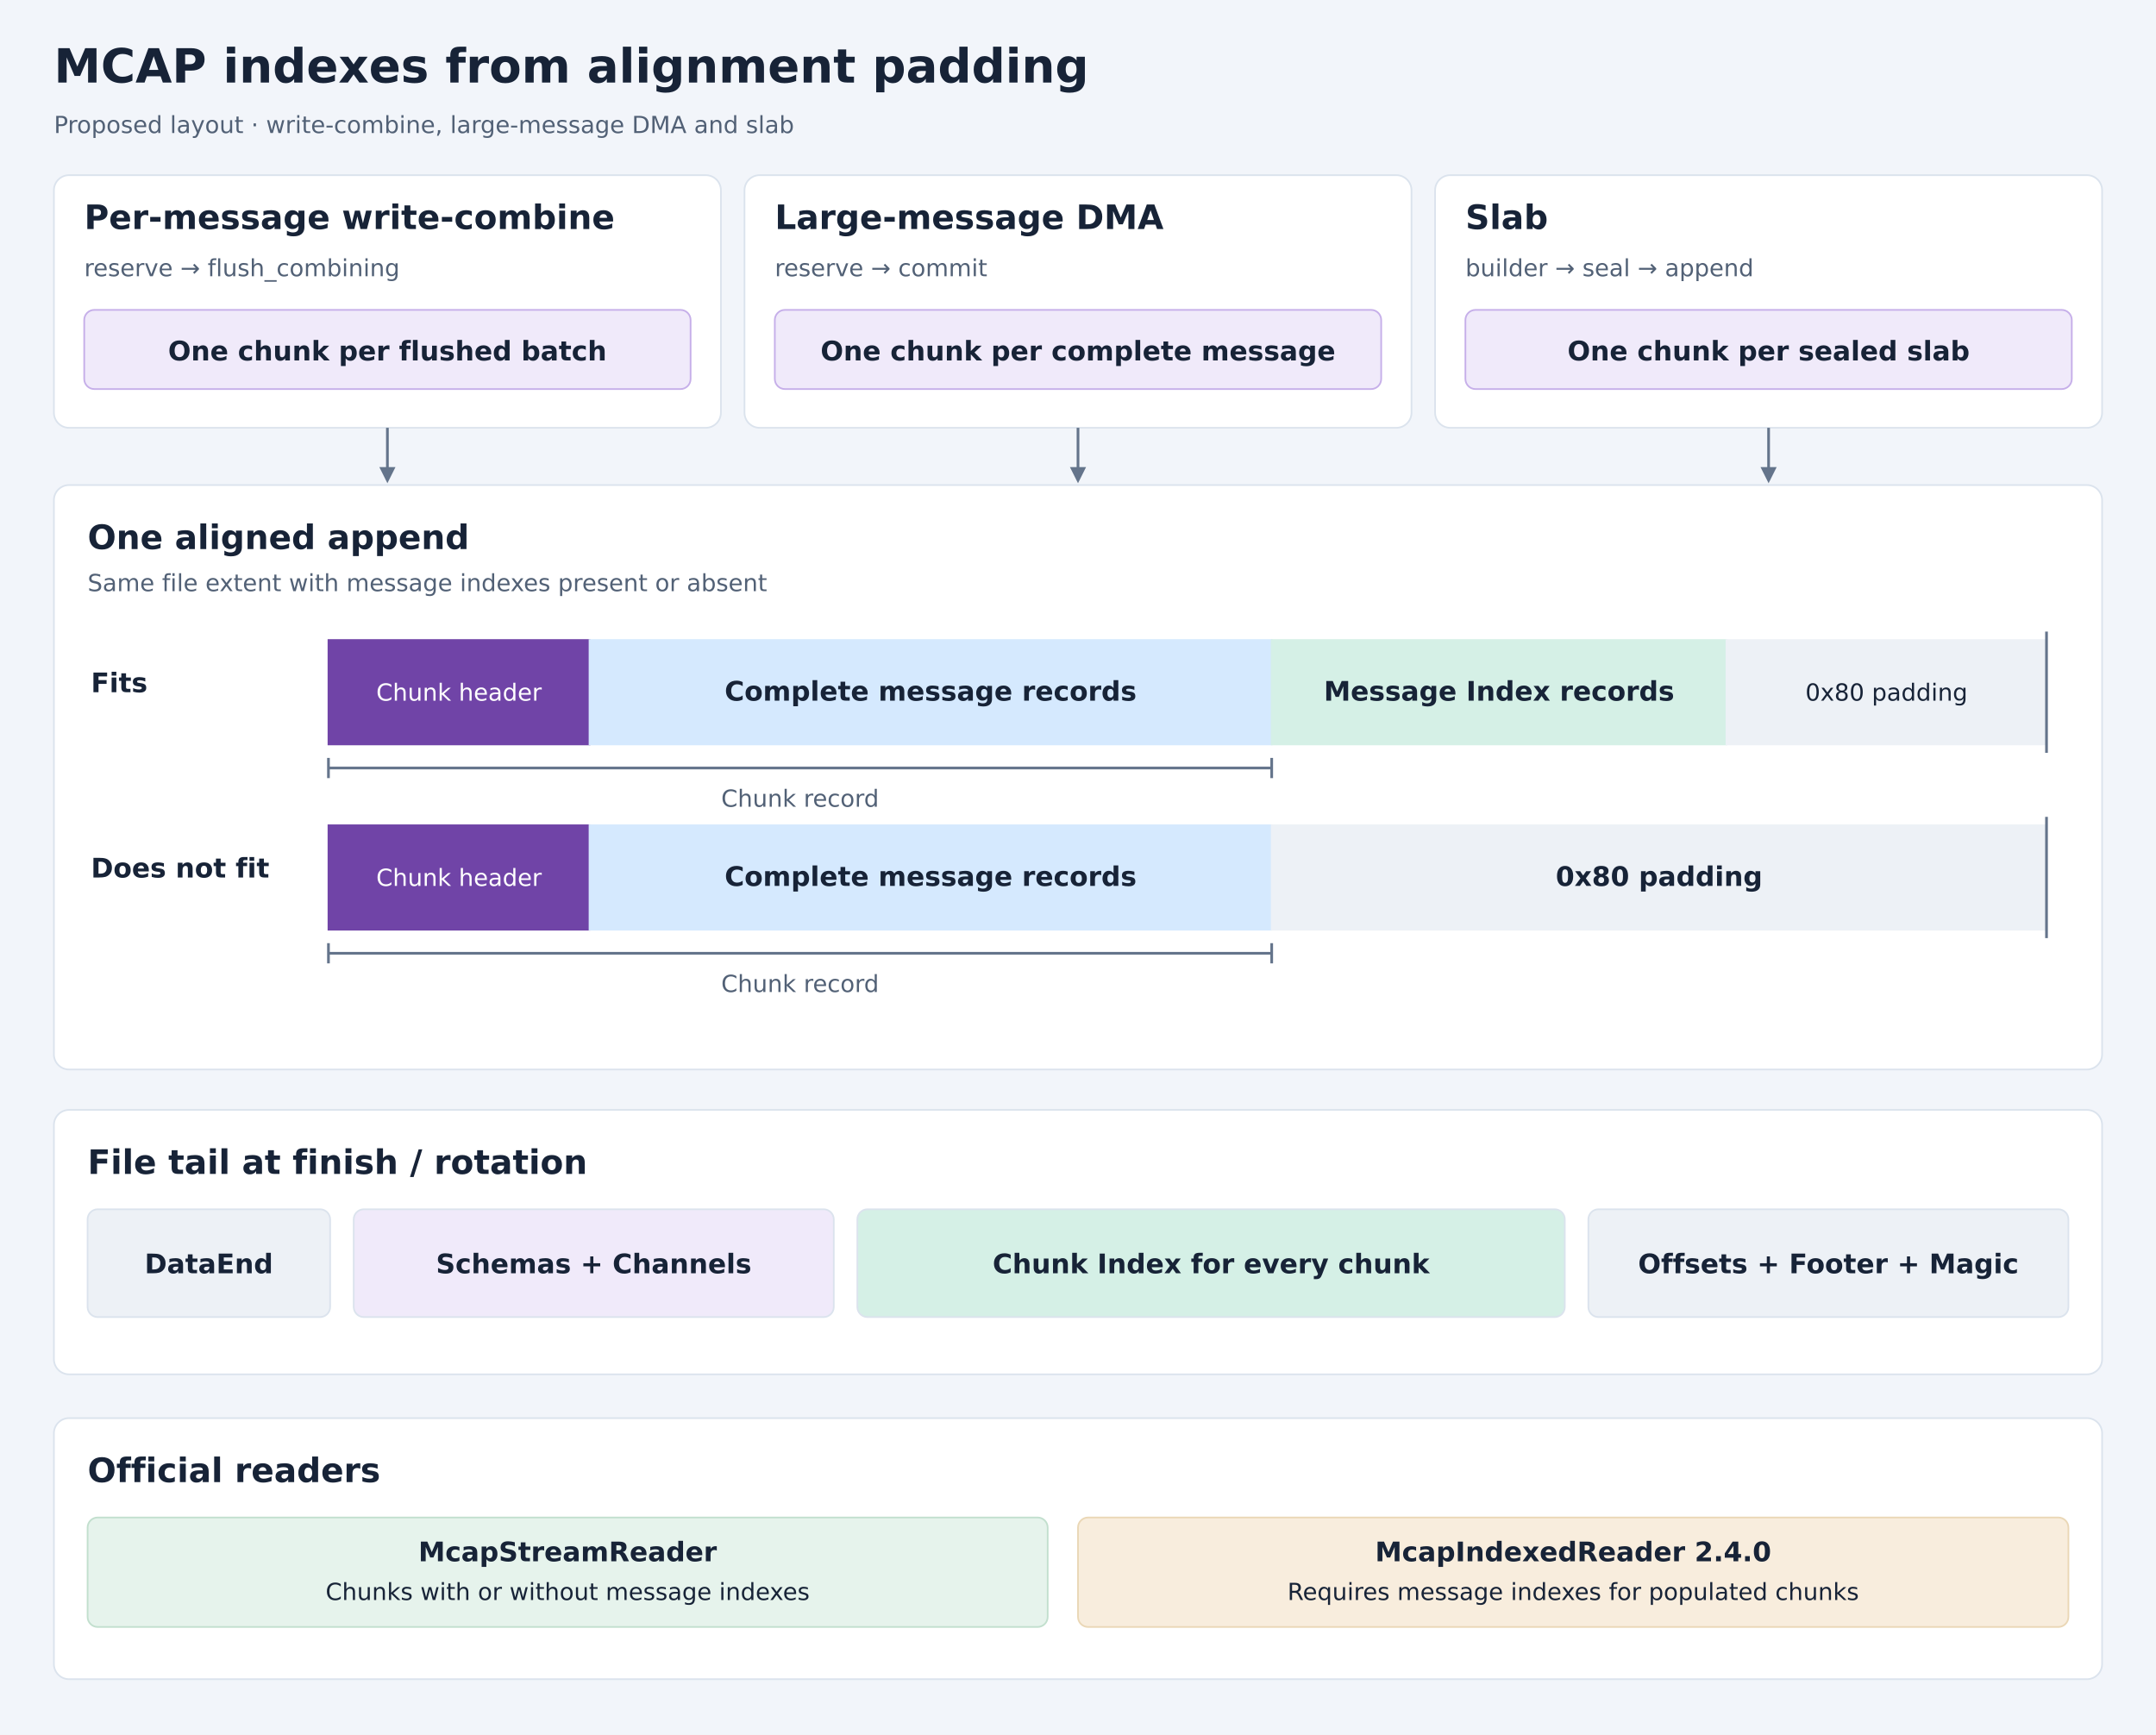
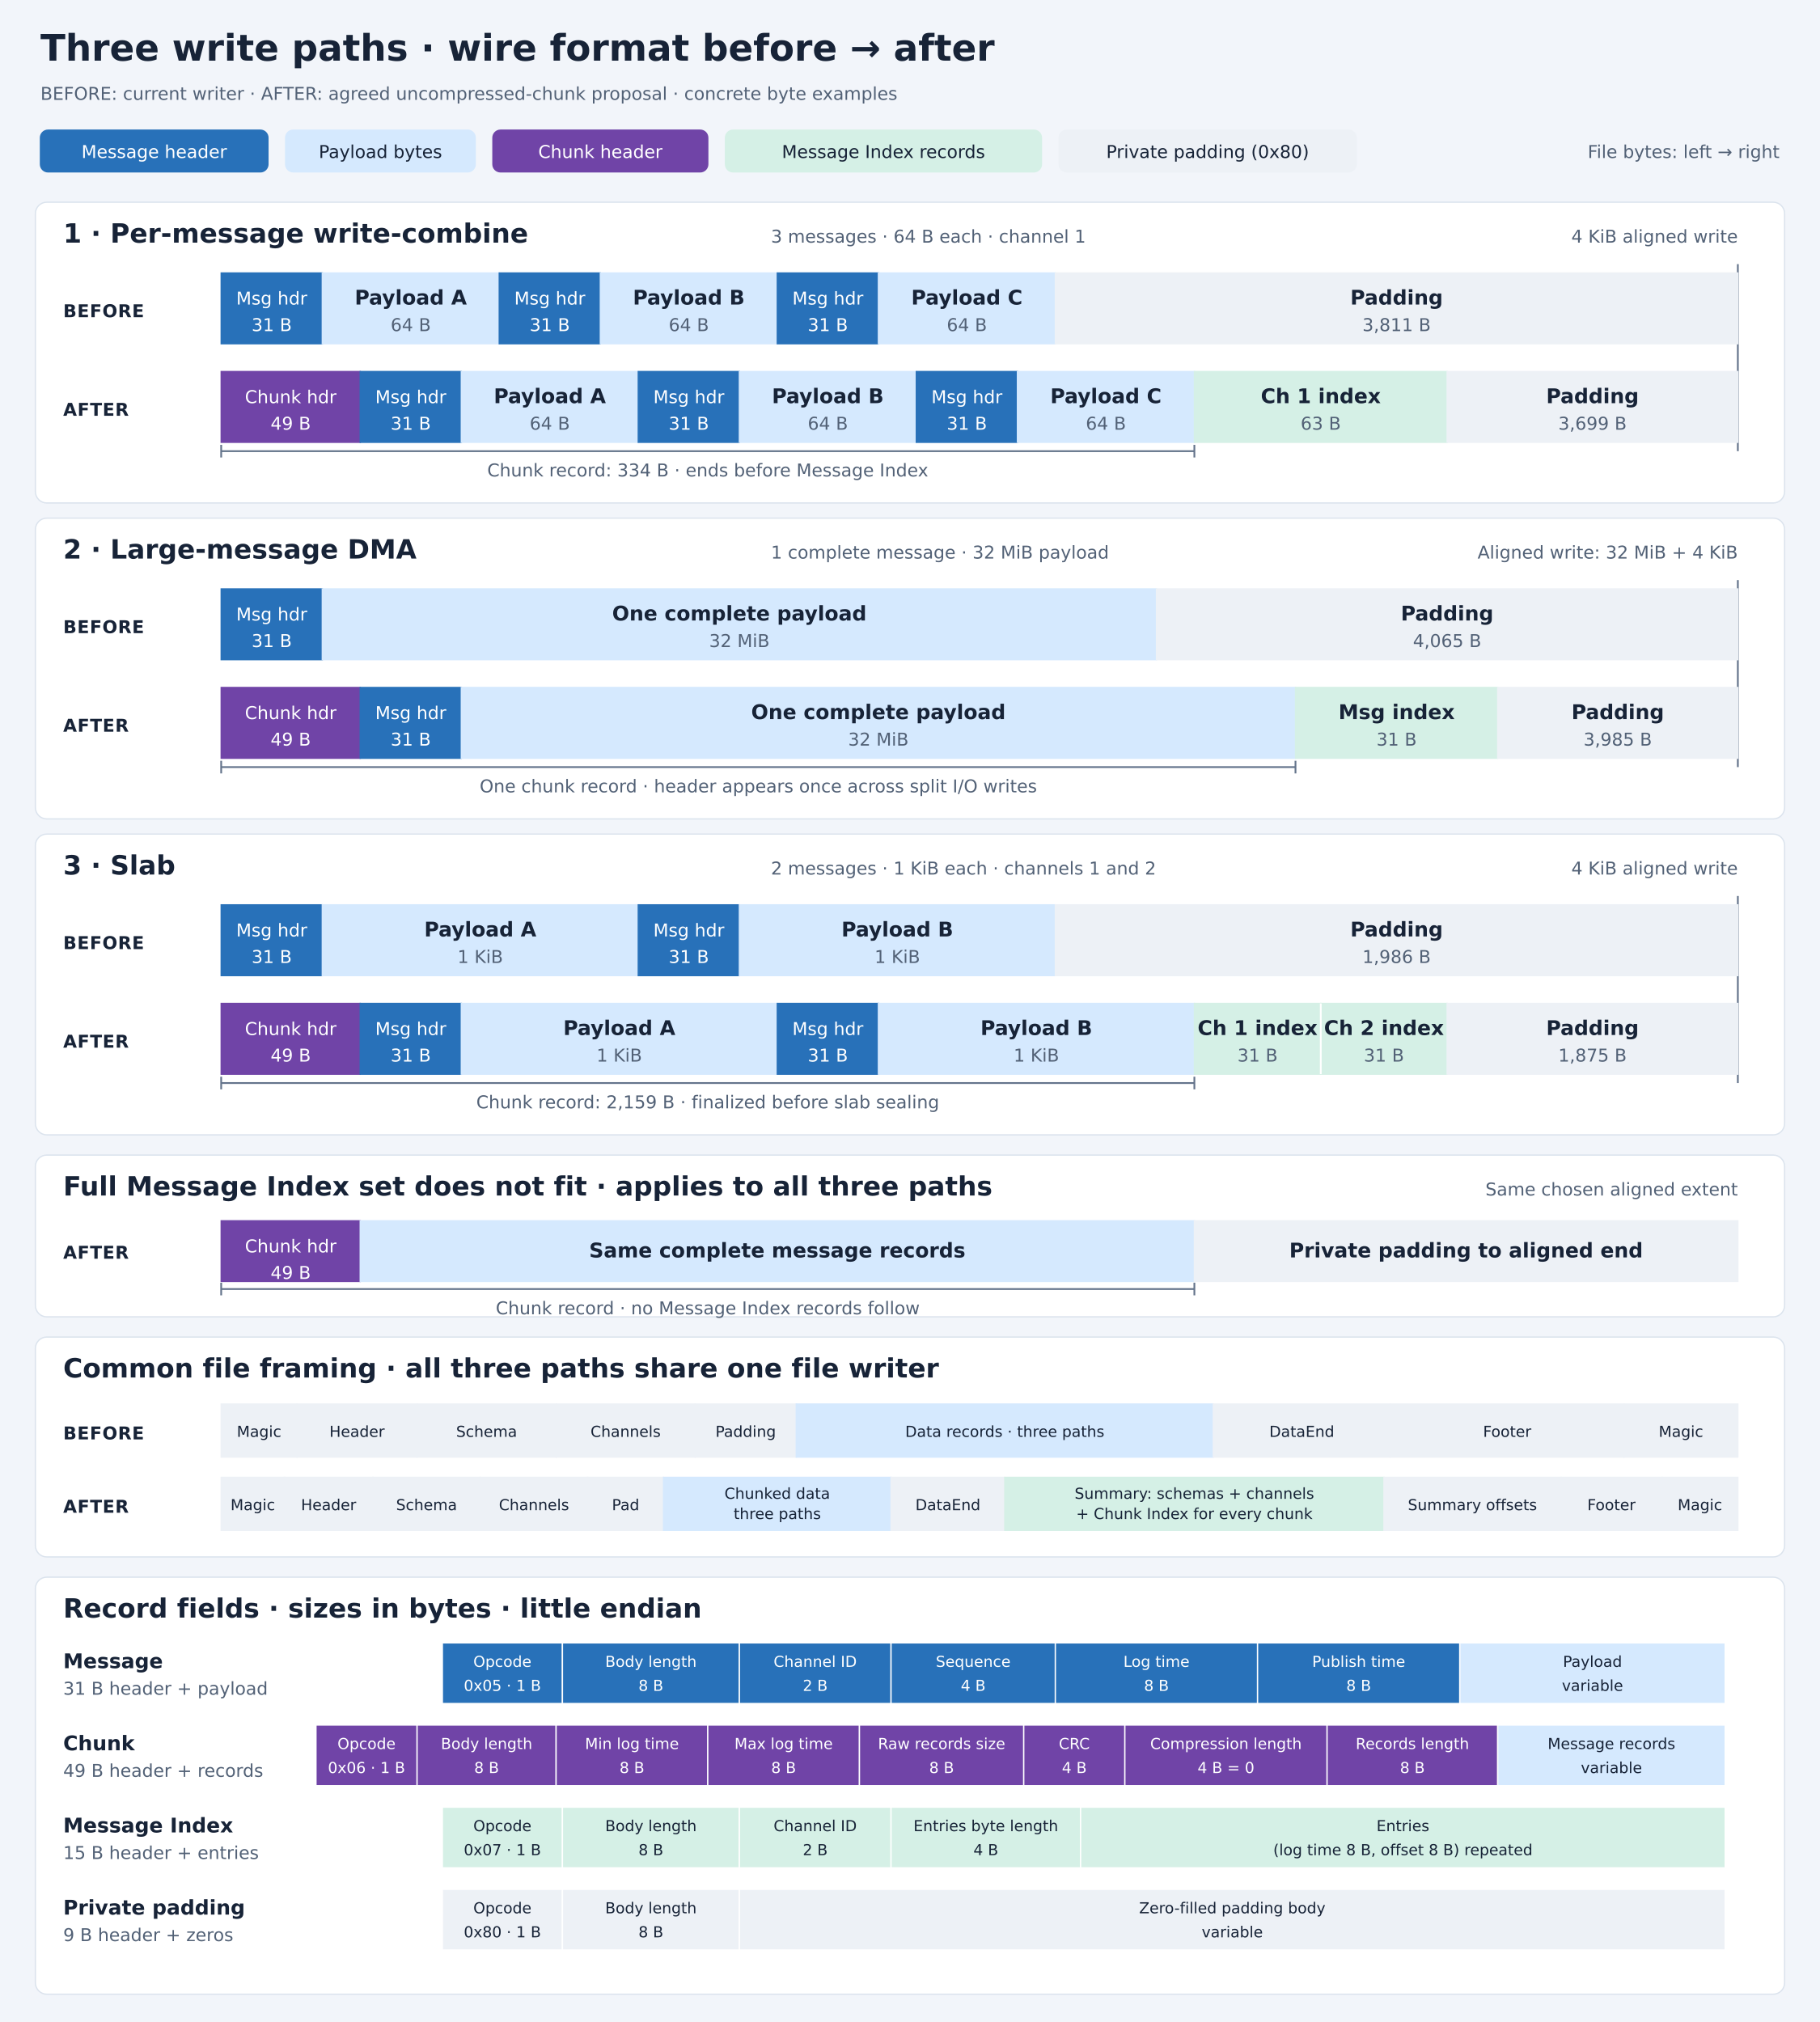
- <svg xmlns="http://www.w3.org/2000/svg" width="1280" height="1030" viewBox="0 0 1280 1030" role="img" aria-labelledby="title desc">
-   <defs>
-     <marker id="arrow" viewBox="0 0 10 10" refX="8" refY="5" markerWidth="6" markerHeight="6" orient="auto">
-       <path d="M0 0 L10 5 L0 10 Z" fill="#64748b" />
-     </marker>
-   </defs>
-   <style>text{font-family:'DejaVu Sans',Arial,sans-serif;fill:#172337}.title{font-size:28px;font-weight:700}.section{font-size:20px;font-weight:700}.label{font-size:16px;font-weight:700}.small{font-size:14px}.muted{fill:#526176}.white{fill:#fff}</style>
-   <rect width="1280" height="1030" fill="#f2f5fa" />
-   <text x="32" y="49" class="title" text-anchor="start">MCAP indexes from alignment padding</text>
-   <text x="32" y="79" class="small muted" text-anchor="start">Proposed layout · write-combine, large-message DMA and slab</text>
-   <rect x="32" y="104" width="396" height="150" rx="9" fill="#fff" stroke="#dbe3ed" />
-   <text x="50" y="136" class="section" text-anchor="start">Per-message write-combine</text>
-   <text x="50" y="164" class="small muted" text-anchor="start">reserve → flush_combining</text>
-   <rect x="50" y="184" width="360" height="47" rx="6" fill="#f0eafa" stroke="#c6afe9" />
-   <text x="230" y="214" class="label" text-anchor="middle">One chunk per flushed batch</text>
-   <line x1="230" y1="254" x2="230" y2="285" stroke="#64748b" stroke-width="1.6" marker-end="url(#arrow)" />
-   <rect x="442" y="104" width="396" height="150" rx="9" fill="#fff" stroke="#dbe3ed" />
-   <text x="460" y="136" class="section" text-anchor="start">Large-message DMA</text>
-   <text x="460" y="164" class="small muted" text-anchor="start">reserve → commit</text>
-   <rect x="460" y="184" width="360" height="47" rx="6" fill="#f0eafa" stroke="#c6afe9" />
-   <text x="640" y="214" class="label" text-anchor="middle">One chunk per complete message</text>
-   <line x1="640" y1="254" x2="640" y2="285" stroke="#64748b" stroke-width="1.6" marker-end="url(#arrow)" />
-   <rect x="852" y="104" width="396" height="150" rx="9" fill="#fff" stroke="#dbe3ed" />
-   <text x="870" y="136" class="section" text-anchor="start">Slab</text>
-   <text x="870" y="164" class="small muted" text-anchor="start">builder → seal → append</text>
-   <rect x="870" y="184" width="360" height="47" rx="6" fill="#f0eafa" stroke="#c6afe9" />
-   <text x="1050" y="214" class="label" text-anchor="middle">One chunk per sealed slab</text>
-   <line x1="1050" y1="254" x2="1050" y2="285" stroke="#64748b" stroke-width="1.6" marker-end="url(#arrow)" />
-   <rect x="32" y="288" width="1216" height="347" rx="9" fill="#fff" stroke="#dbe3ed" />
-   <text x="52" y="326" class="section" text-anchor="start">One aligned append</text>
-   <text x="52" y="351" class="small muted" text-anchor="start">Same file extent with message indexes present or absent</text>
-   <text x="54" y="411" class="label" text-anchor="start">Fits</text>
-   <rect x="195" y="380" width="155" height="62" rx="0" fill="#7044a7" stroke="#7044a7" />
-   <text x="272.5" y="416" class="small white" text-anchor="middle">Chunk header</text>
-   <rect x="350" y="380" width="405" height="62" rx="0" fill="#d5e9fe" stroke="#d5e9fe" />
-   <text x="552.5" y="416" class="label" text-anchor="middle">Complete message records</text>
-   <rect x="755" y="380" width="270" height="62" rx="0" fill="#d5f0e6" stroke="#d5f0e6" />
-   <text x="890" y="416" class="label" text-anchor="middle">Message Index records</text>
-   <rect x="1025" y="380" width="190" height="62" rx="0" fill="#edf1f6" stroke="#edf1f6" />
-   <text x="1120" y="416" class="small" text-anchor="middle">0x80 padding</text>
-   <line x1="195" y1="456" x2="755" y2="456" stroke="#64748b" stroke-width="1.6" />
-   <line x1="195" y1="450" x2="195" y2="462" stroke="#64748b" stroke-width="1.6" />
-   <line x1="755" y1="450" x2="755" y2="462" stroke="#64748b" stroke-width="1.6" />
-   <text x="475" y="479" class="small muted" text-anchor="middle">Chunk record</text>
-   <line x1="1215" y1="375" x2="1215" y2="447" stroke="#64748b" stroke-width="1.6" />
-   <text x="54" y="521" class="label" text-anchor="start">Does not fit</text>
-   <rect x="195" y="490" width="155" height="62" rx="0" fill="#7044a7" stroke="#7044a7" />
-   <text x="272.5" y="526" class="small white" text-anchor="middle">Chunk header</text>
-   <rect x="350" y="490" width="405" height="62" rx="0" fill="#d5e9fe" stroke="#d5e9fe" />
-   <text x="552.5" y="526" class="label" text-anchor="middle">Complete message records</text>
-   <rect x="755" y="490" width="460" height="62" rx="0" fill="#edf1f6" stroke="#edf1f6" />
-   <text x="985" y="526" class="label" text-anchor="middle">0x80 padding</text>
-   <line x1="195" y1="566" x2="755" y2="566" stroke="#64748b" stroke-width="1.6" />
-   <line x1="195" y1="560" x2="195" y2="572" stroke="#64748b" stroke-width="1.6" />
-   <line x1="755" y1="560" x2="755" y2="572" stroke="#64748b" stroke-width="1.6" />
-   <text x="475" y="589" class="small muted" text-anchor="middle">Chunk record</text>
-   <line x1="1215" y1="485" x2="1215" y2="557" stroke="#64748b" stroke-width="1.6" />
-   <rect x="32" y="659" width="1216" height="157" rx="9" fill="#fff" stroke="#dbe3ed" />
-   <text x="52" y="697" class="section" text-anchor="start">File tail at finish / rotation</text>
-   <rect x="52" y="718" width="144" height="64" rx="6" fill="#edf1f6" stroke="#dbe3ed" />
-   <text x="124.0" y="756" class="label" text-anchor="middle">DataEnd</text>
-   <rect x="210" y="718" width="285" height="64" rx="6" fill="#f0eafa" stroke="#dbe3ed" />
-   <text x="352.5" y="756" class="label" text-anchor="middle">Schemas + Channels</text>
-   <rect x="509" y="718" width="420" height="64" rx="6" fill="#d5f0e6" stroke="#dbe3ed" />
-   <text x="719.0" y="756" class="label" text-anchor="middle">Chunk Index for every chunk</text>
-   <rect x="943" y="718" width="285" height="64" rx="6" fill="#edf1f6" stroke="#dbe3ed" />
-   <text x="1085.5" y="756" class="label" text-anchor="middle">Offsets + Footer + Magic</text>
-   <rect x="32" y="842" width="1216" height="155" rx="9" fill="#fff" stroke="#dbe3ed" />
-   <text x="52" y="880" class="section" text-anchor="start">Official readers</text>
-   <rect x="52" y="901" width="570" height="65" rx="6" fill="#e6f3ec" stroke="#c2dfce" />
-   <text x="337" y="927" class="label" text-anchor="middle">McapStreamReader</text>
-   <text x="337" y="950" class="small" text-anchor="middle">Chunks with or without message indexes</text>
-   <rect x="640" y="901" width="588" height="65" rx="6" fill="#f8eddd" stroke="#ead7b6" />
-   <text x="934" y="927" class="label" text-anchor="middle">McapIndexedReader 2.4.0</text>
-   <text x="934" y="950" class="small" text-anchor="middle">Requires message indexes for populated chunks</text>
+ <svg xmlns="http://www.w3.org/2000/svg" width="1440" height="1600" viewBox="0 0 1440 1600" role="img" aria-labelledby="title desc">
+   <style>text{font-family:'DejaVu Sans',Arial,sans-serif;fill:#172337}.title{font-size:29px;font-weight:700}.section{font-size:21px;font-weight:700}.label{font-size:16px;font-weight:700}.small{font-size:14px}.tiny{font-size:12px}.muted{fill:#526176}.white{fill:#fff}.row{font-size:14px;font-weight:700;letter-spacing:.4px}</style>
+   <rect width="1440" height="1600" fill="#f2f5fa" />
+   <text x="32" y="48" class="title" text-anchor="start">Three write paths · wire format before → after</text>
+   <text x="32" y="79" class="small muted" text-anchor="start">BEFORE: current writer · AFTER: agreed uncompressed-chunk proposal · concrete byte examples</text>
+   <rect x="32" y="103" width="180" height="33" rx="6" fill="#2871b9" stroke="#2871b9" />
+   <text x="122.0" y="125" class="small white" text-anchor="middle">Message header</text>
+   <rect x="226" y="103" width="150" height="33" rx="6" fill="#d5e9fe" stroke="#d5e9fe" />
+   <text x="301.0" y="125" class="small" text-anchor="middle">Payload bytes</text>
+   <rect x="390" y="103" width="170" height="33" rx="6" fill="#7044a7" stroke="#7044a7" />
+   <text x="475.0" y="125" class="small white" text-anchor="middle">Chunk header</text>
+   <rect x="574" y="103" width="250" height="33" rx="6" fill="#d5f0e6" stroke="#d5f0e6" />
+   <text x="699.0" y="125" class="small" text-anchor="middle">Message Index records</text>
+   <rect x="838" y="103" width="235" height="33" rx="6" fill="#edf1f6" stroke="#edf1f6" />
+   <text x="955.5" y="125" class="small" text-anchor="middle">Private padding (0x80)</text>
+   <text x="1408" y="125" class="small muted" text-anchor="end">File bytes: left → right</text>
+   <rect x="28" y="160" width="1384" height="238" rx="9" fill="#fff" stroke="#dbe3ed" />
+   <text x="50" y="192" class="section" text-anchor="start">1 · Per-message write-combine</text>
+   <text x="610" y="192" class="small muted" text-anchor="start">3 messages · 64 B each · channel 1</text>
+   <text x="1375" y="192" class="small muted" text-anchor="end">4 KiB aligned write</text>
+   <text x="50" y="251" class="row" text-anchor="start">BEFORE</text>
+   <text x="50" y="329" class="row" text-anchor="start">AFTER</text>
+   <line x1="1375" y1="209" x2="1375" y2="357" stroke="#64748b" stroke-width="1.4" />
+   <rect x="175" y="216" width="80" height="56" rx="0" fill="#2871b9" stroke="#2871b9" />
+   <text x="215.0" y="241" class="small white" text-anchor="middle">Msg hdr</text>
+   <text x="215.0" y="262" class="small white" text-anchor="middle">31 B</text>
+   <rect x="255" y="216" width="140" height="56" rx="0" fill="#d5e9fe" stroke="#d5e9fe" />
+   <text x="325.0" y="241" class="label" text-anchor="middle">Payload A</text>
+   <text x="325.0" y="262" class="small muted" text-anchor="middle">64 B</text>
+   <rect x="395" y="216" width="80" height="56" rx="0" fill="#2871b9" stroke="#2871b9" />
+   <text x="435.0" y="241" class="small white" text-anchor="middle">Msg hdr</text>
+   <text x="435.0" y="262" class="small white" text-anchor="middle">31 B</text>
+   <rect x="475" y="216" width="140" height="56" rx="0" fill="#d5e9fe" stroke="#d5e9fe" />
+   <text x="545.0" y="241" class="label" text-anchor="middle">Payload B</text>
+   <text x="545.0" y="262" class="small muted" text-anchor="middle">64 B</text>
+   <rect x="615" y="216" width="80" height="56" rx="0" fill="#2871b9" stroke="#2871b9" />
+   <text x="655.0" y="241" class="small white" text-anchor="middle">Msg hdr</text>
+   <text x="655.0" y="262" class="small white" text-anchor="middle">31 B</text>
+   <rect x="695" y="216" width="140" height="56" rx="0" fill="#d5e9fe" stroke="#d5e9fe" />
+   <text x="765.0" y="241" class="label" text-anchor="middle">Payload C</text>
+   <text x="765.0" y="262" class="small muted" text-anchor="middle">64 B</text>
+   <rect x="835" y="216" width="540" height="56" rx="0" fill="#edf1f6" stroke="#edf1f6" />
+   <text x="1105.0" y="241" class="label" text-anchor="middle">Padding</text>
+   <text x="1105.0" y="262" class="small muted" text-anchor="middle">3,811 B</text>
+   <rect x="175" y="294" width="110" height="56" rx="0" fill="#7044a7" stroke="#7044a7" />
+   <text x="230.0" y="319" class="small white" text-anchor="middle">Chunk hdr</text>
+   <text x="230.0" y="340" class="small white" text-anchor="middle">49 B</text>
+   <rect x="285" y="294" width="80" height="56" rx="0" fill="#2871b9" stroke="#2871b9" />
+   <text x="325.0" y="319" class="small white" text-anchor="middle">Msg hdr</text>
+   <text x="325.0" y="340" class="small white" text-anchor="middle">31 B</text>
+   <rect x="365" y="294" width="140" height="56" rx="0" fill="#d5e9fe" stroke="#d5e9fe" />
+   <text x="435.0" y="319" class="label" text-anchor="middle">Payload A</text>
+   <text x="435.0" y="340" class="small muted" text-anchor="middle">64 B</text>
+   <rect x="505" y="294" width="80" height="56" rx="0" fill="#2871b9" stroke="#2871b9" />
+   <text x="545.0" y="319" class="small white" text-anchor="middle">Msg hdr</text>
+   <text x="545.0" y="340" class="small white" text-anchor="middle">31 B</text>
+   <rect x="585" y="294" width="140" height="56" rx="0" fill="#d5e9fe" stroke="#d5e9fe" />
+   <text x="655.0" y="319" class="label" text-anchor="middle">Payload B</text>
+   <text x="655.0" y="340" class="small muted" text-anchor="middle">64 B</text>
+   <rect x="725" y="294" width="80" height="56" rx="0" fill="#2871b9" stroke="#2871b9" />
+   <text x="765.0" y="319" class="small white" text-anchor="middle">Msg hdr</text>
+   <text x="765.0" y="340" class="small white" text-anchor="middle">31 B</text>
+   <rect x="805" y="294" width="140" height="56" rx="0" fill="#d5e9fe" stroke="#d5e9fe" />
+   <text x="875.0" y="319" class="label" text-anchor="middle">Payload C</text>
+   <text x="875.0" y="340" class="small muted" text-anchor="middle">64 B</text>
+   <rect x="945" y="294" width="200" height="56" rx="0" fill="#d5f0e6" stroke="#d5f0e6" />
+   <text x="1045.0" y="319" class="label" text-anchor="middle">Ch 1 index</text>
+   <text x="1045.0" y="340" class="small muted" text-anchor="middle">63 B</text>
+   <rect x="1145" y="294" width="230" height="56" rx="0" fill="#edf1f6" stroke="#edf1f6" />
+   <text x="1260.0" y="319" class="label" text-anchor="middle">Padding</text>
+   <text x="1260.0" y="340" class="small muted" text-anchor="middle">3,699 B</text>
+   <line x1="175" y1="357" x2="945" y2="357" stroke="#64748b" stroke-width="1.4" />
+   <line x1="175" y1="352" x2="175" y2="362" stroke="#64748b" stroke-width="1.4" />
+   <line x1="945" y1="352" x2="945" y2="362" stroke="#64748b" stroke-width="1.4" />
+   <text x="560.0" y="377" class="small muted" text-anchor="middle">Chunk record: 334 B · ends before Message Index</text>
+   <rect x="28" y="410" width="1384" height="238" rx="9" fill="#fff" stroke="#dbe3ed" />
+   <text x="50" y="442" class="section" text-anchor="start">2 · Large-message DMA</text>
+   <text x="610" y="442" class="small muted" text-anchor="start">1 complete message · 32 MiB payload</text>
+   <text x="1375" y="442" class="small muted" text-anchor="end">Aligned write: 32 MiB + 4 KiB</text>
+   <text x="50" y="501" class="row" text-anchor="start">BEFORE</text>
+   <text x="50" y="579" class="row" text-anchor="start">AFTER</text>
+   <line x1="1375" y1="459" x2="1375" y2="607" stroke="#64748b" stroke-width="1.4" />
+   <rect x="175" y="466" width="80" height="56" rx="0" fill="#2871b9" stroke="#2871b9" />
+   <text x="215.0" y="491" class="small white" text-anchor="middle">Msg hdr</text>
+   <text x="215.0" y="512" class="small white" text-anchor="middle">31 B</text>
+   <rect x="255" y="466" width="660" height="56" rx="0" fill="#d5e9fe" stroke="#d5e9fe" />
+   <text x="585.0" y="491" class="label" text-anchor="middle">One complete payload</text>
+   <text x="585.0" y="512" class="small muted" text-anchor="middle">32 MiB</text>
+   <rect x="915" y="466" width="460" height="56" rx="0" fill="#edf1f6" stroke="#edf1f6" />
+   <text x="1145.0" y="491" class="label" text-anchor="middle">Padding</text>
+   <text x="1145.0" y="512" class="small muted" text-anchor="middle">4,065 B</text>
+   <rect x="175" y="544" width="110" height="56" rx="0" fill="#7044a7" stroke="#7044a7" />
+   <text x="230.0" y="569" class="small white" text-anchor="middle">Chunk hdr</text>
+   <text x="230.0" y="590" class="small white" text-anchor="middle">49 B</text>
+   <rect x="285" y="544" width="80" height="56" rx="0" fill="#2871b9" stroke="#2871b9" />
+   <text x="325.0" y="569" class="small white" text-anchor="middle">Msg hdr</text>
+   <text x="325.0" y="590" class="small white" text-anchor="middle">31 B</text>
+   <rect x="365" y="544" width="660" height="56" rx="0" fill="#d5e9fe" stroke="#d5e9fe" />
+   <text x="695.0" y="569" class="label" text-anchor="middle">One complete payload</text>
+   <text x="695.0" y="590" class="small muted" text-anchor="middle">32 MiB</text>
+   <rect x="1025" y="544" width="160" height="56" rx="0" fill="#d5f0e6" stroke="#d5f0e6" />
+   <text x="1105.0" y="569" class="label" text-anchor="middle">Msg index</text>
+   <text x="1105.0" y="590" class="small muted" text-anchor="middle">31 B</text>
+   <rect x="1185" y="544" width="190" height="56" rx="0" fill="#edf1f6" stroke="#edf1f6" />
+   <text x="1280.0" y="569" class="label" text-anchor="middle">Padding</text>
+   <text x="1280.0" y="590" class="small muted" text-anchor="middle">3,985 B</text>
+   <line x1="175" y1="607" x2="1025" y2="607" stroke="#64748b" stroke-width="1.4" />
+   <line x1="175" y1="602" x2="175" y2="612" stroke="#64748b" stroke-width="1.4" />
+   <line x1="1025" y1="602" x2="1025" y2="612" stroke="#64748b" stroke-width="1.4" />
+   <text x="600.0" y="627" class="small muted" text-anchor="middle">One chunk record · header appears once across split I/O writes</text>
+   <rect x="28" y="660" width="1384" height="238" rx="9" fill="#fff" stroke="#dbe3ed" />
+   <text x="50" y="692" class="section" text-anchor="start">3 · Slab</text>
+   <text x="610" y="692" class="small muted" text-anchor="start">2 messages · 1 KiB each · channels 1 and 2</text>
+   <text x="1375" y="692" class="small muted" text-anchor="end">4 KiB aligned write</text>
+   <text x="50" y="751" class="row" text-anchor="start">BEFORE</text>
+   <text x="50" y="829" class="row" text-anchor="start">AFTER</text>
+   <line x1="1375" y1="709" x2="1375" y2="857" stroke="#64748b" stroke-width="1.4" />
+   <rect x="175" y="716" width="80" height="56" rx="0" fill="#2871b9" stroke="#2871b9" />
+   <text x="215.0" y="741" class="small white" text-anchor="middle">Msg hdr</text>
+   <text x="215.0" y="762" class="small white" text-anchor="middle">31 B</text>
+   <rect x="255" y="716" width="250" height="56" rx="0" fill="#d5e9fe" stroke="#d5e9fe" />
+   <text x="380.0" y="741" class="label" text-anchor="middle">Payload A</text>
+   <text x="380.0" y="762" class="small muted" text-anchor="middle">1 KiB</text>
+   <rect x="505" y="716" width="80" height="56" rx="0" fill="#2871b9" stroke="#2871b9" />
+   <text x="545.0" y="741" class="small white" text-anchor="middle">Msg hdr</text>
+   <text x="545.0" y="762" class="small white" text-anchor="middle">31 B</text>
+   <rect x="585" y="716" width="250" height="56" rx="0" fill="#d5e9fe" stroke="#d5e9fe" />
+   <text x="710.0" y="741" class="label" text-anchor="middle">Payload B</text>
+   <text x="710.0" y="762" class="small muted" text-anchor="middle">1 KiB</text>
+   <rect x="835" y="716" width="540" height="56" rx="0" fill="#edf1f6" stroke="#edf1f6" />
+   <text x="1105.0" y="741" class="label" text-anchor="middle">Padding</text>
+   <text x="1105.0" y="762" class="small muted" text-anchor="middle">1,986 B</text>
+   <rect x="175" y="794" width="110" height="56" rx="0" fill="#7044a7" stroke="#7044a7" />
+   <text x="230.0" y="819" class="small white" text-anchor="middle">Chunk hdr</text>
+   <text x="230.0" y="840" class="small white" text-anchor="middle">49 B</text>
+   <rect x="285" y="794" width="80" height="56" rx="0" fill="#2871b9" stroke="#2871b9" />
+   <text x="325.0" y="819" class="small white" text-anchor="middle">Msg hdr</text>
+   <text x="325.0" y="840" class="small white" text-anchor="middle">31 B</text>
+   <rect x="365" y="794" width="250" height="56" rx="0" fill="#d5e9fe" stroke="#d5e9fe" />
+   <text x="490.0" y="819" class="label" text-anchor="middle">Payload A</text>
+   <text x="490.0" y="840" class="small muted" text-anchor="middle">1 KiB</text>
+   <rect x="615" y="794" width="80" height="56" rx="0" fill="#2871b9" stroke="#2871b9" />
+   <text x="655.0" y="819" class="small white" text-anchor="middle">Msg hdr</text>
+   <text x="655.0" y="840" class="small white" text-anchor="middle">31 B</text>
+   <rect x="695" y="794" width="250" height="56" rx="0" fill="#d5e9fe" stroke="#d5e9fe" />
+   <text x="820.0" y="819" class="label" text-anchor="middle">Payload B</text>
+   <text x="820.0" y="840" class="small muted" text-anchor="middle">1 KiB</text>
+   <rect x="945" y="794" width="100" height="56" rx="0" fill="#d5f0e6" stroke="#d5f0e6" />
+   <text x="995.0" y="819" class="label" text-anchor="middle">Ch 1 index</text>
+   <text x="995.0" y="840" class="small muted" text-anchor="middle">31 B</text>
+   <rect x="1045" y="794" width="100" height="56" rx="0" fill="#d5f0e6" stroke="#d5f0e6" />
+   <text x="1095.0" y="819" class="label" text-anchor="middle">Ch 2 index</text>
+   <text x="1095.0" y="840" class="small muted" text-anchor="middle">31 B</text>
+   <rect x="1145" y="794" width="230" height="56" rx="0" fill="#edf1f6" stroke="#edf1f6" />
+   <text x="1260.0" y="819" class="label" text-anchor="middle">Padding</text>
+   <text x="1260.0" y="840" class="small muted" text-anchor="middle">1,875 B</text>
+   <line x1="175" y1="857" x2="945" y2="857" stroke="#64748b" stroke-width="1.4" />
+   <line x1="175" y1="852" x2="175" y2="862" stroke="#64748b" stroke-width="1.4" />
+   <line x1="945" y1="852" x2="945" y2="862" stroke="#64748b" stroke-width="1.4" />
+   <text x="560.0" y="877" class="small muted" text-anchor="middle">Chunk record: 2,159 B · finalized before slab sealing</text>
+   <line x1="1045" y1="794" x2="1045" y2="850" stroke="#ffffff" stroke-width="1.4" />
+   <rect x="28" y="914" width="1384" height="128" rx="9" fill="#fff" stroke="#dbe3ed" />
+   <text x="50" y="946" class="section" text-anchor="start">Full Message Index set does not fit · applies to all three paths</text>
+   <text x="1375" y="946" class="small muted" text-anchor="end">Same chosen aligned extent</text>
+   <text x="50" y="996" class="row" text-anchor="start">AFTER</text>
+   <rect x="175" y="966" width="110" height="48" rx="0" fill="#7044a7" stroke="#7044a7" />
+   <text x="230.0" y="991" class="small white" text-anchor="middle">Chunk hdr</text>
+   <text x="230.0" y="1012" class="small white" text-anchor="middle">49 B</text>
+   <rect x="285" y="966" width="660" height="48" rx="0" fill="#d5e9fe" stroke="#d5e9fe" />
+   <text x="615.0" y="995.0" class="label" text-anchor="middle">Same complete message records</text>
+   <rect x="945" y="966" width="430" height="48" rx="0" fill="#edf1f6" stroke="#edf1f6" />
+   <text x="1160.0" y="995.0" class="label" text-anchor="middle">Private padding to aligned end</text>
+   <line x1="175" y1="1020" x2="945" y2="1020" stroke="#64748b" stroke-width="1.4" />
+   <line x1="175" y1="1015" x2="175" y2="1025" stroke="#64748b" stroke-width="1.4" />
+   <line x1="945" y1="1015" x2="945" y2="1025" stroke="#64748b" stroke-width="1.4" />
+   <text x="560.0" y="1040" class="small muted" text-anchor="middle">Chunk record · no Message Index records follow</text>
+   <rect x="28" y="1058" width="1384" height="174" rx="9" fill="#fff" stroke="#dbe3ed" />
+   <text x="50" y="1090" class="section" text-anchor="start">Common file framing · all three paths share one file writer</text>
+   <text x="50" y="1139" class="row" text-anchor="start">BEFORE</text>
+   <text x="50" y="1197" class="row" text-anchor="start">AFTER</text>
+   <rect x="175" y="1111" width="60" height="42" rx="0" fill="#edf1f6" stroke="#edf1f6" />
+   <text x="205.0" y="1137" class="tiny" text-anchor="middle">Magic</text>
+   <rect x="235" y="1111" width="95" height="42" rx="0" fill="#edf1f6" stroke="#edf1f6" />
+   <text x="282.5" y="1137" class="tiny" text-anchor="middle">Header</text>
+   <rect x="330" y="1111" width="110" height="42" rx="0" fill="#edf1f6" stroke="#edf1f6" />
+   <text x="385.0" y="1137" class="tiny" text-anchor="middle">Schema</text>
+   <rect x="440" y="1111" width="110" height="42" rx="0" fill="#edf1f6" stroke="#edf1f6" />
+   <text x="495.0" y="1137" class="tiny" text-anchor="middle">Channels</text>
+   <rect x="550" y="1111" width="80" height="42" rx="0" fill="#edf1f6" stroke="#edf1f6" />
+   <text x="590.0" y="1137" class="tiny" text-anchor="middle">Padding</text>
+   <rect x="630" y="1111" width="330" height="42" rx="0" fill="#d5e9fe" stroke="#d5e9fe" />
+   <text x="795.0" y="1137" class="tiny" text-anchor="middle">Data records · three paths</text>
+   <rect x="960" y="1111" width="140" height="42" rx="0" fill="#edf1f6" stroke="#edf1f6" />
+   <text x="1030.0" y="1137" class="tiny" text-anchor="middle">DataEnd</text>
+   <rect x="1100" y="1111" width="185" height="42" rx="0" fill="#edf1f6" stroke="#edf1f6" />
+   <text x="1192.5" y="1137" class="tiny" text-anchor="middle">Footer</text>
+   <rect x="1285" y="1111" width="90" height="42" rx="0" fill="#edf1f6" stroke="#edf1f6" />
+   <text x="1330.0" y="1137" class="tiny" text-anchor="middle">Magic</text>
+   <rect x="175" y="1169" width="50" height="42" rx="0" fill="#edf1f6" stroke="#edf1f6" />
+   <text x="200.0" y="1195" class="tiny" text-anchor="middle">Magic</text>
+   <rect x="225" y="1169" width="70" height="42" rx="0" fill="#edf1f6" stroke="#edf1f6" />
+   <text x="260.0" y="1195" class="tiny" text-anchor="middle">Header</text>
+   <rect x="295" y="1169" width="85" height="42" rx="0" fill="#edf1f6" stroke="#edf1f6" />
+   <text x="337.5" y="1195" class="tiny" text-anchor="middle">Schema</text>
+   <rect x="380" y="1169" width="85" height="42" rx="0" fill="#edf1f6" stroke="#edf1f6" />
+   <text x="422.5" y="1195" class="tiny" text-anchor="middle">Channels</text>
+   <rect x="465" y="1169" width="60" height="42" rx="0" fill="#edf1f6" stroke="#edf1f6" />
+   <text x="495.0" y="1195" class="tiny" text-anchor="middle">Pad</text>
+   <rect x="525" y="1169" width="180" height="42" rx="0" fill="#d5e9fe" stroke="#d5e9fe" />
+   <text x="615.0" y="1186" class="tiny" text-anchor="middle">Chunked data</text>
+   <text x="615.0" y="1202" class="tiny" text-anchor="middle">three paths</text>
+   <rect x="705" y="1169" width="90" height="42" rx="0" fill="#edf1f6" stroke="#edf1f6" />
+   <text x="750.0" y="1195" class="tiny" text-anchor="middle">DataEnd</text>
+   <rect x="795" y="1169" width="300" height="42" rx="0" fill="#d5f0e6" stroke="#d5f0e6" />
+   <text x="945.0" y="1186" class="tiny" text-anchor="middle">Summary: schemas + channels</text>
+   <text x="945.0" y="1202" class="tiny" text-anchor="middle">+ Chunk Index for every chunk</text>
+   <rect x="1095" y="1169" width="140" height="42" rx="0" fill="#edf1f6" stroke="#edf1f6" />
+   <text x="1165.0" y="1195" class="tiny" text-anchor="middle">Summary offsets</text>
+   <rect x="1235" y="1169" width="80" height="42" rx="0" fill="#edf1f6" stroke="#edf1f6" />
+   <text x="1275.0" y="1195" class="tiny" text-anchor="middle">Footer</text>
+   <rect x="1315" y="1169" width="60" height="42" rx="0" fill="#edf1f6" stroke="#edf1f6" />
+   <text x="1345.0" y="1195" class="tiny" text-anchor="middle">Magic</text>
+   <rect x="28" y="1248" width="1384" height="330" rx="9" fill="#fff" stroke="#dbe3ed" />
+   <text x="50" y="1280" class="section" text-anchor="start">Record fields · sizes in bytes · little endian</text>
+   <text x="50" y="1320" class="label" text-anchor="start">Message</text>
+   <text x="50" y="1341" class="small muted" text-anchor="start">31 B header + payload</text>
+   <rect x="350" y="1300" width="95" height="48" rx="0" fill="#2871b9" stroke="#ffffff" />
+   <text x="397.5" y="1319" class="tiny white" text-anchor="middle">Opcode</text>
+   <text x="397.5" y="1338" class="tiny white" text-anchor="middle">0x05 · 1 B</text>
+   <rect x="445" y="1300" width="140" height="48" rx="0" fill="#2871b9" stroke="#ffffff" />
+   <text x="515.0" y="1319" class="tiny white" text-anchor="middle">Body length</text>
+   <text x="515.0" y="1338" class="tiny white" text-anchor="middle">8 B</text>
+   <rect x="585" y="1300" width="120" height="48" rx="0" fill="#2871b9" stroke="#ffffff" />
+   <text x="645.0" y="1319" class="tiny white" text-anchor="middle">Channel ID</text>
+   <text x="645.0" y="1338" class="tiny white" text-anchor="middle">2 B</text>
+   <rect x="705" y="1300" width="130" height="48" rx="0" fill="#2871b9" stroke="#ffffff" />
+   <text x="770.0" y="1319" class="tiny white" text-anchor="middle">Sequence</text>
+   <text x="770.0" y="1338" class="tiny white" text-anchor="middle">4 B</text>
+   <rect x="835" y="1300" width="160" height="48" rx="0" fill="#2871b9" stroke="#ffffff" />
+   <text x="915.0" y="1319" class="tiny white" text-anchor="middle">Log time</text>
+   <text x="915.0" y="1338" class="tiny white" text-anchor="middle">8 B</text>
+   <rect x="995" y="1300" width="160" height="48" rx="0" fill="#2871b9" stroke="#ffffff" />
+   <text x="1075.0" y="1319" class="tiny white" text-anchor="middle">Publish time</text>
+   <text x="1075.0" y="1338" class="tiny white" text-anchor="middle">8 B</text>
+   <rect x="1155" y="1300" width="210" height="48" rx="0" fill="#d5e9fe" stroke="#ffffff" />
+   <text x="1260.0" y="1319" class="tiny" text-anchor="middle">Payload</text>
+   <text x="1260.0" y="1338" class="tiny" text-anchor="middle">variable</text>
+   <text x="50" y="1385" class="label" text-anchor="start">Chunk</text>
+   <text x="50" y="1406" class="small muted" text-anchor="start">49 B header + records</text>
+   <rect x="250" y="1365" width="80" height="48" rx="0" fill="#7044a7" stroke="#ffffff" />
+   <text x="290.0" y="1384" class="tiny white" text-anchor="middle">Opcode</text>
+   <text x="290.0" y="1403" class="tiny white" text-anchor="middle">0x06 · 1 B</text>
+   <rect x="330" y="1365" width="110" height="48" rx="0" fill="#7044a7" stroke="#ffffff" />
+   <text x="385.0" y="1384" class="tiny white" text-anchor="middle">Body length</text>
+   <text x="385.0" y="1403" class="tiny white" text-anchor="middle">8 B</text>
+   <rect x="440" y="1365" width="120" height="48" rx="0" fill="#7044a7" stroke="#ffffff" />
+   <text x="500.0" y="1384" class="tiny white" text-anchor="middle">Min log time</text>
+   <text x="500.0" y="1403" class="tiny white" text-anchor="middle">8 B</text>
+   <rect x="560" y="1365" width="120" height="48" rx="0" fill="#7044a7" stroke="#ffffff" />
+   <text x="620.0" y="1384" class="tiny white" text-anchor="middle">Max log time</text>
+   <text x="620.0" y="1403" class="tiny white" text-anchor="middle">8 B</text>
+   <rect x="680" y="1365" width="130" height="48" rx="0" fill="#7044a7" stroke="#ffffff" />
+   <text x="745.0" y="1384" class="tiny white" text-anchor="middle">Raw records size</text>
+   <text x="745.0" y="1403" class="tiny white" text-anchor="middle">8 B</text>
+   <rect x="810" y="1365" width="80" height="48" rx="0" fill="#7044a7" stroke="#ffffff" />
+   <text x="850.0" y="1384" class="tiny white" text-anchor="middle">CRC</text>
+   <text x="850.0" y="1403" class="tiny white" text-anchor="middle">4 B</text>
+   <rect x="890" y="1365" width="160" height="48" rx="0" fill="#7044a7" stroke="#ffffff" />
+   <text x="970.0" y="1384" class="tiny white" text-anchor="middle">Compression length</text>
+   <text x="970.0" y="1403" class="tiny white" text-anchor="middle">4 B = 0</text>
+   <rect x="1050" y="1365" width="135" height="48" rx="0" fill="#7044a7" stroke="#ffffff" />
+   <text x="1117.5" y="1384" class="tiny white" text-anchor="middle">Records length</text>
+   <text x="1117.5" y="1403" class="tiny white" text-anchor="middle">8 B</text>
+   <rect x="1185" y="1365" width="180" height="48" rx="0" fill="#d5e9fe" stroke="#ffffff" />
+   <text x="1275.0" y="1384" class="tiny" text-anchor="middle">Message records</text>
+   <text x="1275.0" y="1403" class="tiny" text-anchor="middle">variable</text>
+   <text x="50" y="1450" class="label" text-anchor="start">Message Index</text>
+   <text x="50" y="1471" class="small muted" text-anchor="start">15 B header + entries</text>
+   <rect x="350" y="1430" width="95" height="48" rx="0" fill="#d5f0e6" stroke="#ffffff" />
+   <text x="397.5" y="1449" class="tiny" text-anchor="middle">Opcode</text>
+   <text x="397.5" y="1468" class="tiny" text-anchor="middle">0x07 · 1 B</text>
+   <rect x="445" y="1430" width="140" height="48" rx="0" fill="#d5f0e6" stroke="#ffffff" />
+   <text x="515.0" y="1449" class="tiny" text-anchor="middle">Body length</text>
+   <text x="515.0" y="1468" class="tiny" text-anchor="middle">8 B</text>
+   <rect x="585" y="1430" width="120" height="48" rx="0" fill="#d5f0e6" stroke="#ffffff" />
+   <text x="645.0" y="1449" class="tiny" text-anchor="middle">Channel ID</text>
+   <text x="645.0" y="1468" class="tiny" text-anchor="middle">2 B</text>
+   <rect x="705" y="1430" width="150" height="48" rx="0" fill="#d5f0e6" stroke="#ffffff" />
+   <text x="780.0" y="1449" class="tiny" text-anchor="middle">Entries byte length</text>
+   <text x="780.0" y="1468" class="tiny" text-anchor="middle">4 B</text>
+   <rect x="855" y="1430" width="510" height="48" rx="0" fill="#d5f0e6" stroke="#ffffff" />
+   <text x="1110.0" y="1449" class="tiny" text-anchor="middle">Entries</text>
+   <text x="1110.0" y="1468" class="tiny" text-anchor="middle">(log time 8 B, offset 8 B) repeated</text>
+   <text x="50" y="1515" class="label" text-anchor="start">Private padding</text>
+   <text x="50" y="1536" class="small muted" text-anchor="start">9 B header + zeros</text>
+   <rect x="350" y="1495" width="95" height="48" rx="0" fill="#edf1f6" stroke="#ffffff" />
+   <text x="397.5" y="1514" class="tiny" text-anchor="middle">Opcode</text>
+   <text x="397.5" y="1533" class="tiny" text-anchor="middle">0x80 · 1 B</text>
+   <rect x="445" y="1495" width="140" height="48" rx="0" fill="#edf1f6" stroke="#ffffff" />
+   <text x="515.0" y="1514" class="tiny" text-anchor="middle">Body length</text>
+   <text x="515.0" y="1533" class="tiny" text-anchor="middle">8 B</text>
+   <rect x="585" y="1495" width="780" height="48" rx="0" fill="#edf1f6" stroke="#ffffff" />
+   <text x="975.0" y="1514" class="tiny" text-anchor="middle">Zero-filled padding body</text>
+   <text x="975.0" y="1533" class="tiny" text-anchor="middle">variable</text>
</svg>
